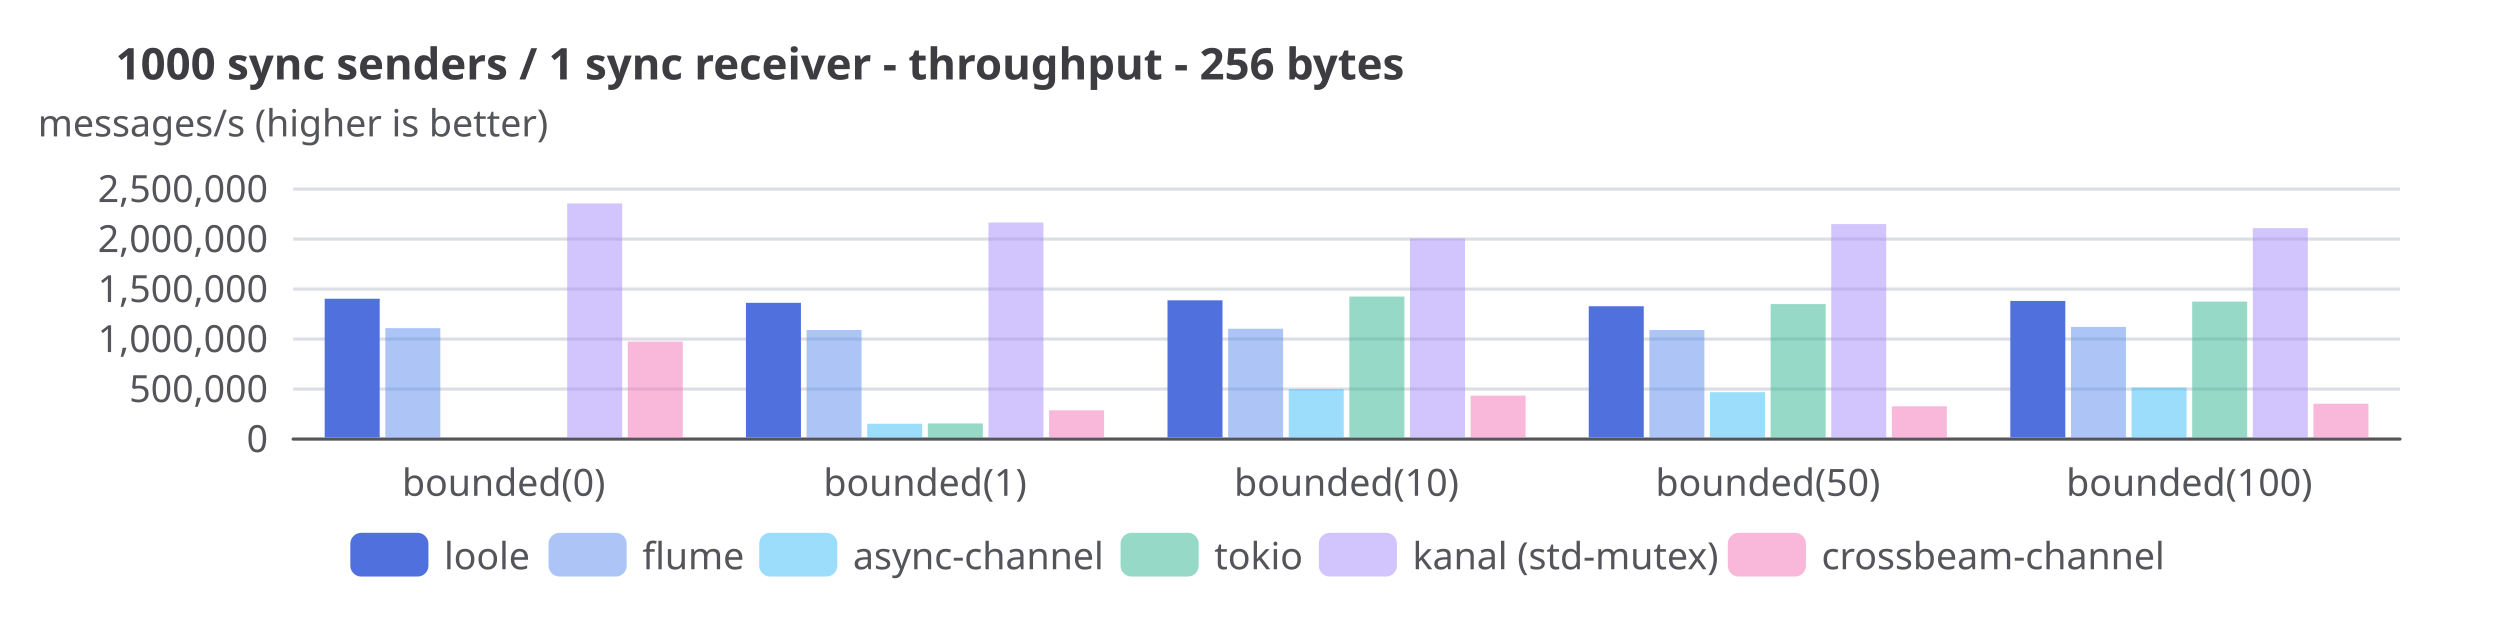
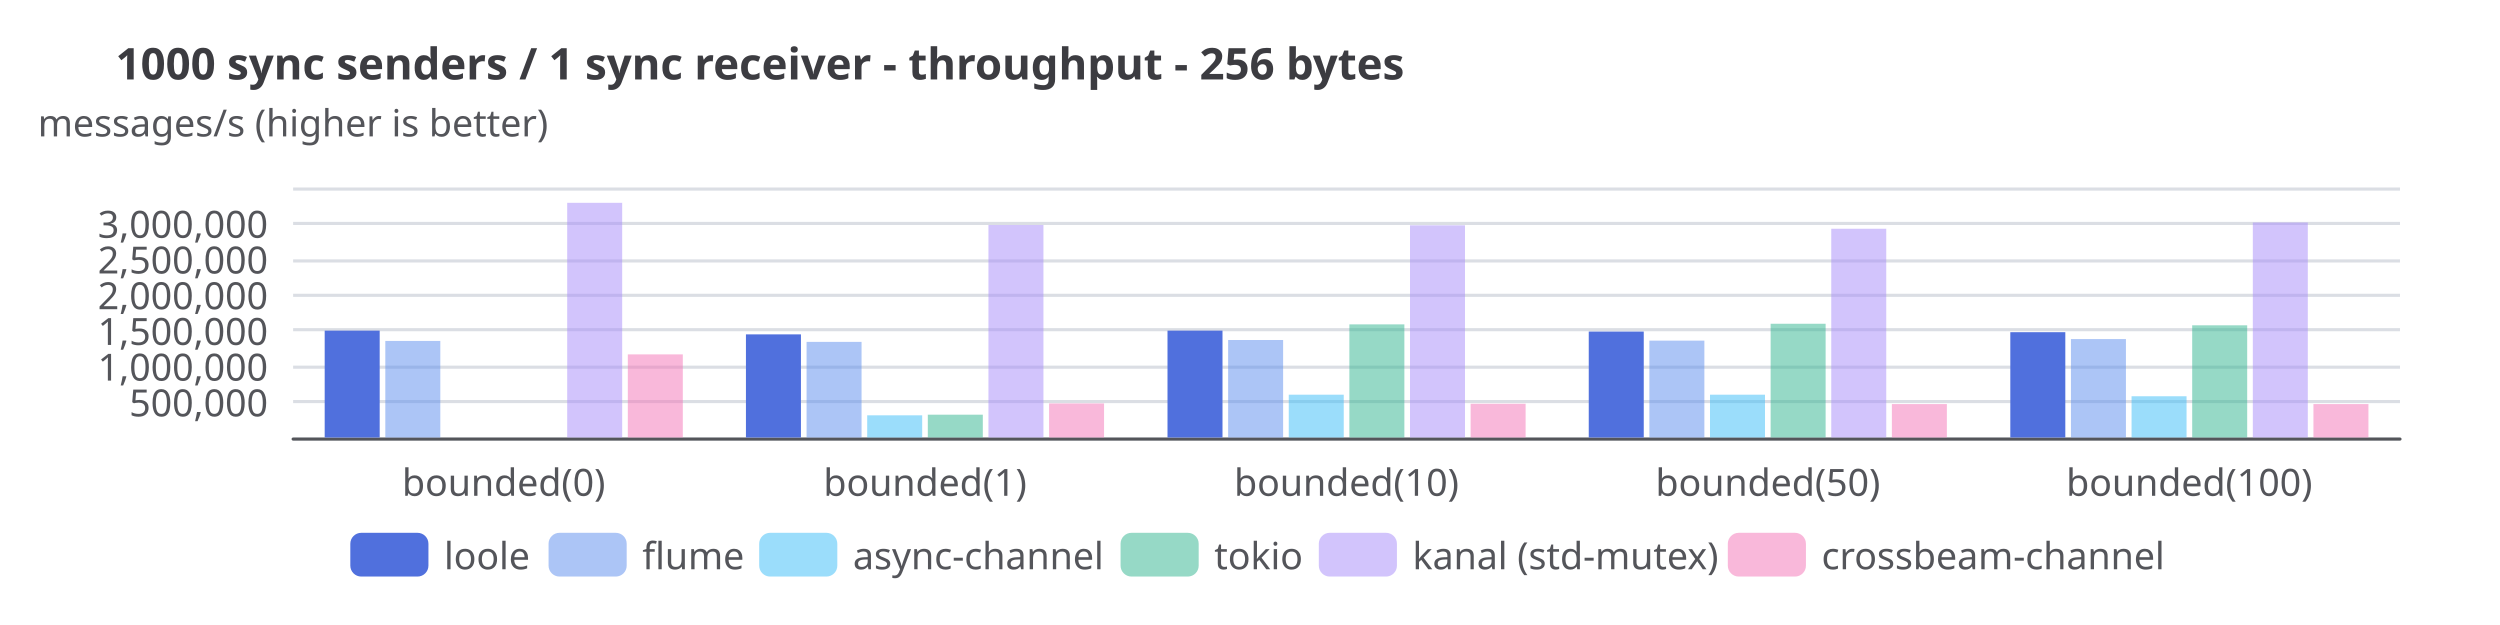
<svg xmlns="http://www.w3.org/2000/svg" width="800" height="200" version="1.1" baseProfile="full" viewBox="0 0 800 200">
  <rect width="800" height="200" x="0" y="0" fill="white" />
  <path d="M93.8 140.5L768 140.5" fill="none" pointer-events="visible" stroke="#dbdee4" class="zr0-cls-0" />
-   <path d="M93.8 124.5L768 124.5" fill="none" pointer-events="visible" stroke="#dbdee4" class="zr0-cls-0" />
-   <path d="M93.8 108.5L768 108.5" fill="none" pointer-events="visible" stroke="#dbdee4" class="zr0-cls-0" />
-   <path d="M93.8 92.5L768 92.5" fill="none" pointer-events="visible" stroke="#dbdee4" class="zr0-cls-0" />
-   <path d="M93.8 76.5L768 76.5" fill="none" pointer-events="visible" stroke="#dbdee4" class="zr0-cls-0" />
+   <path d="M93.8 128.5L768 128.5" fill="none" pointer-events="visible" stroke="#dbdee4" class="zr0-cls-0" />
+   <path d="M93.8 117.5L768 117.5" fill="none" pointer-events="visible" stroke="#dbdee4" class="zr0-cls-0" />
+   <path d="M93.8 105.5L768 105.5" fill="none" pointer-events="visible" stroke="#dbdee4" class="zr0-cls-0" />
+   <path d="M93.8 94.5L768 94.5" fill="none" pointer-events="visible" stroke="#dbdee4" class="zr0-cls-0" />
+   <path d="M93.8 83.5L768 83.5" fill="none" pointer-events="visible" stroke="#dbdee4" class="zr0-cls-0" />
+   <path d="M93.8 71.5L768 71.5" fill="none" pointer-events="visible" stroke="#dbdee4" class="zr0-cls-0" />
  <path d="M93.8 60.5L768 60.5" fill="none" pointer-events="visible" stroke="#dbdee4" class="zr0-cls-0" />
  <text dominant-baseline="central" text-anchor="middle" style="font-size:12px;font-family:sans-serif;" xml:space="preserve" y="-6" transform="translate(93.76 45)" fill="#54555a">messages/s (higher is better)</text>
  <path d="M93.8 140.5L768 140.5" fill="none" pointer-events="visible" stroke="#54555a" stroke-linecap="round" class="zr0-cls-0" />
-   <text dominant-baseline="central" text-anchor="end" style="font-size:12px;font-family:sans-serif;" transform="translate(85.76 140)" fill="#54555a">0</text>
-   <text dominant-baseline="central" text-anchor="end" style="font-size:12px;font-family:sans-serif;" transform="translate(85.76 124)" fill="#54555a">500,000</text>
-   <text dominant-baseline="central" text-anchor="end" style="font-size:12px;font-family:sans-serif;" transform="translate(85.76 108)" fill="#54555a">1,000,000</text>
-   <text dominant-baseline="central" text-anchor="end" style="font-size:12px;font-family:sans-serif;" transform="translate(85.76 92)" fill="#54555a">1,500,000</text>
-   <text dominant-baseline="central" text-anchor="end" style="font-size:12px;font-family:sans-serif;" transform="translate(85.76 76)" fill="#54555a">2,000,000</text>
-   <text dominant-baseline="central" text-anchor="end" style="font-size:12px;font-family:sans-serif;" transform="translate(85.76 60)" fill="#54555a">2,500,000</text>
+   <text dominant-baseline="central" text-anchor="end" style="font-size:12px;font-family:sans-serif;" transform="translate(85.76 128.5714)" fill="#54555a">500,000</text>
+   <text dominant-baseline="central" text-anchor="end" style="font-size:12px;font-family:sans-serif;" transform="translate(85.76 117.1429)" fill="#54555a">1,000,000</text>
+   <text dominant-baseline="central" text-anchor="end" style="font-size:12px;font-family:sans-serif;" transform="translate(85.76 105.7143)" fill="#54555a">1,500,000</text>
+   <text dominant-baseline="central" text-anchor="end" style="font-size:12px;font-family:sans-serif;" transform="translate(85.76 94.2857)" fill="#54555a">2,000,000</text>
+   <text dominant-baseline="central" text-anchor="end" style="font-size:12px;font-family:sans-serif;" transform="translate(85.76 82.8571)" fill="#54555a">2,500,000</text>
+   <text dominant-baseline="central" text-anchor="end" style="font-size:12px;font-family:sans-serif;" transform="translate(85.76 71.4286)" fill="#54555a">3,000,000</text>
  <text dominant-baseline="central" text-anchor="middle" style="font-size:12px;font-family:sans-serif;" y="6" transform="translate(161.184 148)" fill="#54555a">bounded(0)</text>
  <text dominant-baseline="central" text-anchor="middle" style="font-size:12px;font-family:sans-serif;" y="6" transform="translate(296.032 148)" fill="#54555a">bounded(1)</text>
  <text dominant-baseline="central" text-anchor="middle" style="font-size:12px;font-family:sans-serif;" y="6" transform="translate(430.88 148)" fill="#54555a">bounded(10)</text>
  <text dominant-baseline="central" text-anchor="middle" style="font-size:12px;font-family:sans-serif;" y="6" transform="translate(565.728 148)" fill="#54555a">bounded(50)</text>
  <text dominant-baseline="central" text-anchor="middle" style="font-size:12px;font-family:sans-serif;" y="6" transform="translate(700.576 148)" fill="#54555a">bounded(100)</text>
-   <path d="M103.9 140l17.6 0l0 -44.4l-17.6 0Z" fill="#5070dd" ecmeta_series_index="0" ecmeta_data_index="0" ecmeta_ssr_type="chart" class="zr0-cls-1" />
-   <path d="M238.7 140l17.6 0l0 -43.1l-17.6 0Z" fill="#5070dd" ecmeta_series_index="0" ecmeta_data_index="1" ecmeta_ssr_type="chart" class="zr0-cls-1" />
-   <path d="M373.6 140l17.6 0l0 -43.9l-17.6 0Z" fill="#5070dd" ecmeta_series_index="0" ecmeta_data_index="2" ecmeta_ssr_type="chart" class="zr0-cls-1" />
-   <path d="M508.4 140l17.6 0l0 -42l-17.6 0Z" fill="#5070dd" ecmeta_series_index="0" ecmeta_data_index="3" ecmeta_ssr_type="chart" class="zr0-cls-1" />
-   <path d="M643.3 140l17.6 0l0 -43.7l-17.6 0Z" fill="#5070dd" ecmeta_series_index="0" ecmeta_data_index="4" ecmeta_ssr_type="chart" class="zr0-cls-1" />
-   <path d="M123.3 140l17.6 0l0 -35l-17.6 0Z" fill="rgb(91,141,239)" fill-opacity="0.5" ecmeta_series_index="1" ecmeta_data_index="0" ecmeta_ssr_type="chart" class="zr0-cls-2" />
-   <path d="M258.1 140l17.6 0l0 -34.4l-17.6 0Z" fill="rgb(91,141,239)" fill-opacity="0.5" ecmeta_series_index="1" ecmeta_data_index="1" ecmeta_ssr_type="chart" class="zr0-cls-2" />
-   <path d="M393 140l17.6 0l0 -34.8l-17.6 0Z" fill="rgb(91,141,239)" fill-opacity="0.5" ecmeta_series_index="1" ecmeta_data_index="2" ecmeta_ssr_type="chart" class="zr0-cls-2" />
-   <path d="M527.8 140l17.6 0l0 -34.4l-17.6 0Z" fill="rgb(91,141,239)" fill-opacity="0.5" ecmeta_series_index="1" ecmeta_data_index="3" ecmeta_ssr_type="chart" class="zr0-cls-2" />
-   <path d="M662.7 140l17.6 0l0 -35.4l-17.6 0Z" fill="rgb(91,141,239)" fill-opacity="0.5" ecmeta_series_index="1" ecmeta_data_index="4" ecmeta_ssr_type="chart" class="zr0-cls-2" />
-   <path d="M277.5 140l17.6 0l0 -4.4l-17.6 0Z" fill="rgb(56,189,248)" fill-opacity="0.5" ecmeta_series_index="2" ecmeta_data_index="1" ecmeta_ssr_type="chart" class="zr0-cls-3" />
-   <path d="M412.4 140l17.6 0l0 -15.5l-17.6 0Z" fill="rgb(56,189,248)" fill-opacity="0.5" ecmeta_series_index="2" ecmeta_data_index="2" ecmeta_ssr_type="chart" class="zr0-cls-3" />
-   <path d="M547.2 140l17.6 0l0 -14.5l-17.6 0Z" fill="rgb(56,189,248)" fill-opacity="0.5" ecmeta_series_index="2" ecmeta_data_index="3" ecmeta_ssr_type="chart" class="zr0-cls-3" />
-   <path d="M682.1 140l17.6 0l0 -16l-17.6 0Z" fill="rgb(56,189,248)" fill-opacity="0.5" ecmeta_series_index="2" ecmeta_data_index="4" ecmeta_ssr_type="chart" class="zr0-cls-3" />
-   <path d="M296.9 140l17.6 0l0 -4.5l-17.6 0Z" fill="rgb(47,181,142)" fill-opacity="0.5" ecmeta_series_index="3" ecmeta_data_index="1" ecmeta_ssr_type="chart" class="zr0-cls-4" />
-   <path d="M431.8 140l17.6 0l0 -45.1l-17.6 0Z" fill="rgb(47,181,142)" fill-opacity="0.5" ecmeta_series_index="3" ecmeta_data_index="2" ecmeta_ssr_type="chart" class="zr0-cls-4" />
-   <path d="M566.6 140l17.6 0l0 -42.7l-17.6 0Z" fill="rgb(47,181,142)" fill-opacity="0.5" ecmeta_series_index="3" ecmeta_data_index="3" ecmeta_ssr_type="chart" class="zr0-cls-4" />
-   <path d="M701.5 140l17.6 0l0 -43.5l-17.6 0Z" fill="rgb(47,181,142)" fill-opacity="0.5" ecmeta_series_index="3" ecmeta_data_index="4" ecmeta_ssr_type="chart" class="zr0-cls-4" />
-   <path d="M181.5 140l17.6 0l0 -74.9l-17.6 0Z" fill="rgb(167,139,250)" fill-opacity="0.5" ecmeta_series_index="4" ecmeta_data_index="0" ecmeta_ssr_type="chart" class="zr0-cls-5" />
-   <path d="M316.3 140l17.6 0l0 -68.8l-17.6 0Z" fill="rgb(167,139,250)" fill-opacity="0.5" ecmeta_series_index="4" ecmeta_data_index="1" ecmeta_ssr_type="chart" class="zr0-cls-5" />
-   <path d="M451.2 140l17.6 0l0 -63.7l-17.6 0Z" fill="rgb(167,139,250)" fill-opacity="0.5" ecmeta_series_index="4" ecmeta_data_index="2" ecmeta_ssr_type="chart" class="zr0-cls-5" />
-   <path d="M586 140l17.6 0l0 -68.3l-17.6 0Z" fill="rgb(167,139,250)" fill-opacity="0.5" ecmeta_series_index="4" ecmeta_data_index="3" ecmeta_ssr_type="chart" class="zr0-cls-5" />
-   <path d="M720.9 140l17.6 0l0 -67l-17.6 0Z" fill="rgb(167,139,250)" fill-opacity="0.5" ecmeta_series_index="4" ecmeta_data_index="4" ecmeta_ssr_type="chart" class="zr0-cls-5" />
-   <path d="M200.9 140l17.6 0l0 -30.7l-17.6 0Z" fill="rgb(244,114,182)" fill-opacity="0.5" ecmeta_series_index="5" ecmeta_data_index="0" ecmeta_ssr_type="chart" class="zr0-cls-6" />
-   <path d="M335.7 140l17.6 0l0 -8.7l-17.6 0Z" fill="rgb(244,114,182)" fill-opacity="0.5" ecmeta_series_index="5" ecmeta_data_index="1" ecmeta_ssr_type="chart" class="zr0-cls-6" />
-   <path d="M470.6 140l17.6 0l0 -13.4l-17.6 0Z" fill="rgb(244,114,182)" fill-opacity="0.5" ecmeta_series_index="5" ecmeta_data_index="2" ecmeta_ssr_type="chart" class="zr0-cls-6" />
-   <path d="M605.4 140l17.6 0l0 -10l-17.6 0Z" fill="rgb(244,114,182)" fill-opacity="0.5" ecmeta_series_index="5" ecmeta_data_index="3" ecmeta_ssr_type="chart" class="zr0-cls-6" />
-   <path d="M740.3 140l17.6 0l0 -10.8l-17.6 0Z" fill="rgb(244,114,182)" fill-opacity="0.5" ecmeta_series_index="5" ecmeta_data_index="4" ecmeta_ssr_type="chart" class="zr0-cls-6" />
+   <path d="M103.9 140l17.6 0l0 -34.2l-17.6 0Z" fill="#5070dd" ecmeta_series_index="0" ecmeta_data_index="0" ecmeta_ssr_type="chart" class="zr0-cls-1" />
+   <path d="M238.7 140l17.6 0l0 -33l-17.6 0Z" fill="#5070dd" ecmeta_series_index="0" ecmeta_data_index="1" ecmeta_ssr_type="chart" class="zr0-cls-1" />
+   <path d="M373.6 140l17.6 0l0 -34.2l-17.6 0Z" fill="#5070dd" ecmeta_series_index="0" ecmeta_data_index="2" ecmeta_ssr_type="chart" class="zr0-cls-1" />
+   <path d="M508.4 140l17.6 0l0 -33.9l-17.6 0Z" fill="#5070dd" ecmeta_series_index="0" ecmeta_data_index="3" ecmeta_ssr_type="chart" class="zr0-cls-1" />
+   <path d="M643.3 140l17.6 0l0 -33.7l-17.6 0Z" fill="#5070dd" ecmeta_series_index="0" ecmeta_data_index="4" ecmeta_ssr_type="chart" class="zr0-cls-1" />
+   <path d="M123.3 140l17.6 0l0 -30.9l-17.6 0Z" fill="rgb(91,141,239)" fill-opacity="0.5" ecmeta_series_index="1" ecmeta_data_index="0" ecmeta_ssr_type="chart" class="zr0-cls-2" />
+   <path d="M258.1 140l17.6 0l0 -30.6l-17.6 0Z" fill="rgb(91,141,239)" fill-opacity="0.5" ecmeta_series_index="1" ecmeta_data_index="1" ecmeta_ssr_type="chart" class="zr0-cls-2" />
+   <path d="M393 140l17.6 0l0 -31.2l-17.6 0Z" fill="rgb(91,141,239)" fill-opacity="0.5" ecmeta_series_index="1" ecmeta_data_index="2" ecmeta_ssr_type="chart" class="zr0-cls-2" />
+   <path d="M527.8 140l17.6 0l0 -31l-17.6 0Z" fill="rgb(91,141,239)" fill-opacity="0.5" ecmeta_series_index="1" ecmeta_data_index="3" ecmeta_ssr_type="chart" class="zr0-cls-2" />
+   <path d="M662.7 140l17.6 0l0 -31.5l-17.6 0Z" fill="rgb(91,141,239)" fill-opacity="0.5" ecmeta_series_index="1" ecmeta_data_index="4" ecmeta_ssr_type="chart" class="zr0-cls-2" />
+   <path d="M277.5 140l17.6 0l0 -7.1l-17.6 0Z" fill="rgb(56,189,248)" fill-opacity="0.5" ecmeta_series_index="2" ecmeta_data_index="1" ecmeta_ssr_type="chart" class="zr0-cls-3" />
+   <path d="M412.4 140l17.6 0l0 -13.7l-17.6 0Z" fill="rgb(56,189,248)" fill-opacity="0.5" ecmeta_series_index="2" ecmeta_data_index="2" ecmeta_ssr_type="chart" class="zr0-cls-3" />
+   <path d="M547.2 140l17.6 0l0 -13.7l-17.6 0Z" fill="rgb(56,189,248)" fill-opacity="0.5" ecmeta_series_index="2" ecmeta_data_index="3" ecmeta_ssr_type="chart" class="zr0-cls-3" />
+   <path d="M682.1 140l17.6 0l0 -13.2l-17.6 0Z" fill="rgb(56,189,248)" fill-opacity="0.5" ecmeta_series_index="2" ecmeta_data_index="4" ecmeta_ssr_type="chart" class="zr0-cls-3" />
+   <path d="M296.9 140l17.6 0l0 -7.3l-17.6 0Z" fill="rgb(47,181,142)" fill-opacity="0.5" ecmeta_series_index="3" ecmeta_data_index="1" ecmeta_ssr_type="chart" class="zr0-cls-4" />
+   <path d="M431.8 140l17.6 0l0 -36.2l-17.6 0Z" fill="rgb(47,181,142)" fill-opacity="0.5" ecmeta_series_index="3" ecmeta_data_index="2" ecmeta_ssr_type="chart" class="zr0-cls-4" />
+   <path d="M566.6 140l17.6 0l0 -36.4l-17.6 0Z" fill="rgb(47,181,142)" fill-opacity="0.5" ecmeta_series_index="3" ecmeta_data_index="3" ecmeta_ssr_type="chart" class="zr0-cls-4" />
+   <path d="M701.5 140l17.6 0l0 -35.9l-17.6 0Z" fill="rgb(47,181,142)" fill-opacity="0.5" ecmeta_series_index="3" ecmeta_data_index="4" ecmeta_ssr_type="chart" class="zr0-cls-4" />
+   <path d="M181.5 140l17.6 0l0 -75.1l-17.6 0Z" fill="rgb(167,139,250)" fill-opacity="0.5" ecmeta_series_index="4" ecmeta_data_index="0" ecmeta_ssr_type="chart" class="zr0-cls-5" />
+   <path d="M316.3 140l17.6 0l0 -68l-17.6 0Z" fill="rgb(167,139,250)" fill-opacity="0.5" ecmeta_series_index="4" ecmeta_data_index="1" ecmeta_ssr_type="chart" class="zr0-cls-5" />
+   <path d="M451.2 140l17.6 0l0 -67.9l-17.6 0Z" fill="rgb(167,139,250)" fill-opacity="0.5" ecmeta_series_index="4" ecmeta_data_index="2" ecmeta_ssr_type="chart" class="zr0-cls-5" />
+   <path d="M586 140l17.6 0l0 -66.8l-17.6 0Z" fill="rgb(167,139,250)" fill-opacity="0.5" ecmeta_series_index="4" ecmeta_data_index="3" ecmeta_ssr_type="chart" class="zr0-cls-5" />
+   <path d="M720.9 140l17.6 0l0 -68.8l-17.6 0Z" fill="rgb(167,139,250)" fill-opacity="0.5" ecmeta_series_index="4" ecmeta_data_index="4" ecmeta_ssr_type="chart" class="zr0-cls-5" />
+   <path d="M200.9 140l17.6 0l0 -26.6l-17.6 0Z" fill="rgb(244,114,182)" fill-opacity="0.5" ecmeta_series_index="5" ecmeta_data_index="0" ecmeta_ssr_type="chart" class="zr0-cls-6" />
+   <path d="M335.7 140l17.6 0l0 -10.9l-17.6 0Z" fill="rgb(244,114,182)" fill-opacity="0.5" ecmeta_series_index="5" ecmeta_data_index="1" ecmeta_ssr_type="chart" class="zr0-cls-6" />
+   <path d="M470.6 140l17.6 0l0 -10.8l-17.6 0Z" fill="rgb(244,114,182)" fill-opacity="0.5" ecmeta_series_index="5" ecmeta_data_index="2" ecmeta_ssr_type="chart" class="zr0-cls-6" />
+   <path d="M605.4 140l17.6 0l0 -10.7l-17.6 0Z" fill="rgb(244,114,182)" fill-opacity="0.5" ecmeta_series_index="5" ecmeta_data_index="3" ecmeta_ssr_type="chart" class="zr0-cls-6" />
+   <path d="M740.3 140l17.6 0l0 -10.7l-17.6 0Z" fill="rgb(244,114,182)" fill-opacity="0.5" ecmeta_series_index="5" ecmeta_data_index="4" ecmeta_ssr_type="chart" class="zr0-cls-6" />
  <path d="M-5 -5.5l585.8 0l0 25l-585.8 0Z" transform="translate(112.1 170.5)" fill="rgb(0,0,0)" fill-opacity="0" stroke="#b7b9be" stroke-width="0" class="zr0-cls-0" />
  <path d="M3.5 0L21.5 0A3.5 3.5 0 0 1 25 3.5L25 10.5A3.5 3.5 0 0 1 21.5 14L3.5 14A3.5 3.5 0 0 1 0 10.5L0 3.5A3.5 3.5 0 0 1 3.5 0Z" transform="translate(112.1 170.5)" fill="#5070dd" ecmeta_series_index="0" ecmeta_data_index="0" ecmeta_ssr_type="legend" ecmeta_silent="true" class="zr0-cls-0" />
  <text dominant-baseline="central" text-anchor="start" style="font-size:12px;font-family:sans-serif;" x="30" y="7" transform="translate(112.1 170.5)" fill="#54555a">loole</text>
  <path d="M0 0l55.4 0l0 14l-55.4 0Z" transform="translate(112.1 170.5)" fill="none" pointer-events="visible" ecmeta_series_index="0" ecmeta_data_index="0" ecmeta_ssr_type="legend" class="zr0-cls-7" />
  <path d="M3.5 0L21.5 0A3.5 3.5 0 0 1 25 3.5L25 10.5A3.5 3.5 0 0 1 21.5 14L3.5 14A3.5 3.5 0 0 1 0 10.5L0 3.5A3.5 3.5 0 0 1 3.5 0Z" transform="translate(175.54 170.5)" fill="rgb(91,141,239)" fill-opacity="0.5" ecmeta_series_index="1" ecmeta_data_index="1" ecmeta_ssr_type="legend" ecmeta_silent="true" class="zr0-cls-0" />
  <text dominant-baseline="central" text-anchor="start" style="font-size:12px;font-family:sans-serif;" x="30" y="7" transform="translate(175.54 170.5)" fill="#54555a">flume</text>
  <path d="M0 0l59.4 0l0 14l-59.4 0Z" transform="translate(175.54 170.5)" fill="none" pointer-events="visible" ecmeta_series_index="1" ecmeta_data_index="1" ecmeta_ssr_type="legend" class="zr0-cls-7" />
  <path d="M3.5 0L21.5 0A3.5 3.5 0 0 1 25 3.5L25 10.5A3.5 3.5 0 0 1 21.5 14L3.5 14A3.5 3.5 0 0 1 0 10.5L0 3.5A3.5 3.5 0 0 1 3.5 0Z" transform="translate(242.94 170.5)" fill="rgb(56,189,248)" fill-opacity="0.5" ecmeta_series_index="2" ecmeta_data_index="2" ecmeta_ssr_type="legend" ecmeta_silent="true" class="zr0-cls-0" />
  <text dominant-baseline="central" text-anchor="start" style="font-size:12px;font-family:sans-serif;" x="30" y="7" transform="translate(242.94 170.5)" fill="#54555a">async-channel</text>
  <path d="M0 0l107.6 0l0 14l-107.6 0Z" transform="translate(242.94 170.5)" fill="none" pointer-events="visible" ecmeta_series_index="2" ecmeta_data_index="2" ecmeta_ssr_type="legend" class="zr0-cls-7" />
  <path d="M3.5 0L21.5 0A3.5 3.5 0 0 1 25 3.5L25 10.5A3.5 3.5 0 0 1 21.5 14L3.5 14A3.5 3.5 0 0 1 0 10.5L0 3.5A3.5 3.5 0 0 1 3.5 0Z" transform="translate(358.58 170.5)" fill="rgb(47,181,142)" fill-opacity="0.5" ecmeta_series_index="3" ecmeta_data_index="3" ecmeta_ssr_type="legend" ecmeta_silent="true" class="zr0-cls-0" />
  <text dominant-baseline="central" text-anchor="start" style="font-size:12px;font-family:sans-serif;" x="30" y="7" transform="translate(358.58 170.5)" fill="#54555a">tokio</text>
  <path d="M0 0l55.4 0l0 14l-55.4 0Z" transform="translate(358.58 170.5)" fill="none" pointer-events="visible" ecmeta_series_index="3" ecmeta_data_index="3" ecmeta_ssr_type="legend" class="zr0-cls-7" />
  <path d="M3.5 0L21.5 0A3.5 3.5 0 0 1 25 3.5L25 10.5A3.5 3.5 0 0 1 21.5 14L3.5 14A3.5 3.5 0 0 1 0 10.5L0 3.5A3.5 3.5 0 0 1 3.5 0Z" transform="translate(422.02 170.5)" fill="rgb(167,139,250)" fill-opacity="0.5" ecmeta_series_index="4" ecmeta_data_index="4" ecmeta_ssr_type="legend" ecmeta_silent="true" class="zr0-cls-0" />
  <text dominant-baseline="central" text-anchor="start" style="font-size:12px;font-family:sans-serif;" xml:space="preserve" x="30" y="7" transform="translate(422.02 170.5)" fill="#54555a">kanal (std-mutex)</text>
  <path d="M0 0l122.9 0l0 14l-122.9 0Z" transform="translate(422.02 170.5)" fill="none" pointer-events="visible" ecmeta_series_index="4" ecmeta_data_index="4" ecmeta_ssr_type="legend" class="zr0-cls-7" />
  <path d="M3.5 0L21.5 0A3.5 3.5 0 0 1 25 3.5L25 10.5A3.5 3.5 0 0 1 21.5 14L3.5 14A3.5 3.5 0 0 1 0 10.5L0 3.5A3.5 3.5 0 0 1 3.5 0Z" transform="translate(552.9 170.5)" fill="rgb(244,114,182)" fill-opacity="0.5" ecmeta_series_index="5" ecmeta_data_index="5" ecmeta_ssr_type="legend" ecmeta_silent="true" class="zr0-cls-0" />
  <text dominant-baseline="central" text-anchor="start" style="font-size:12px;font-family:sans-serif;" x="30" y="7" transform="translate(552.9 170.5)" fill="#54555a">crossbeam-channel</text>
  <path d="M0 0l135 0l0 14l-135 0Z" transform="translate(552.9 170.5)" fill="none" pointer-events="visible" ecmeta_series_index="5" ecmeta_data_index="5" ecmeta_ssr_type="legend" class="zr0-cls-7" />
  <path d="M-5 -5l387.4 0l0 24l-387.4 0Z" transform="translate(37 13)" fill="rgb(0,0,0)" fill-opacity="0" stroke="#3c3c41" stroke-width="0" class="zr0-cls-0" />
  <text dominant-baseline="central" text-anchor="start" style="font-size:14px;font-family:sans-serif;font-weight:bold;" xml:space="preserve" y="7" transform="translate(37 13)" fill="#3c3c41">1000 sync senders / 1 sync receiver - throughput - 256 bytes</text>
  <style>
.zr0-cls-0:hover {
pointer-events:none;
}
.zr0-cls-1:hover {
cursor:pointer;
fill:rgba(88,123,243,1);
}
.zr0-cls-2:hover {
cursor:pointer;
fill:rgba(100,155,255,0.5);
}
.zr0-cls-3:hover {
cursor:pointer;
fill:rgba(61,207,255,0.5);
}
.zr0-cls-4:hover {
cursor:pointer;
fill:rgba(51,199,156,0.5);
}
.zr0-cls-5:hover {
cursor:pointer;
fill:rgba(183,152,255,0.5);
}
.zr0-cls-6:hover {
cursor:pointer;
fill:rgba(255,125,200,0.5);
}
.zr0-cls-7:hover {
cursor:pointer;
fill:rgba(0,0,0,0);
}



</style>
</svg>
